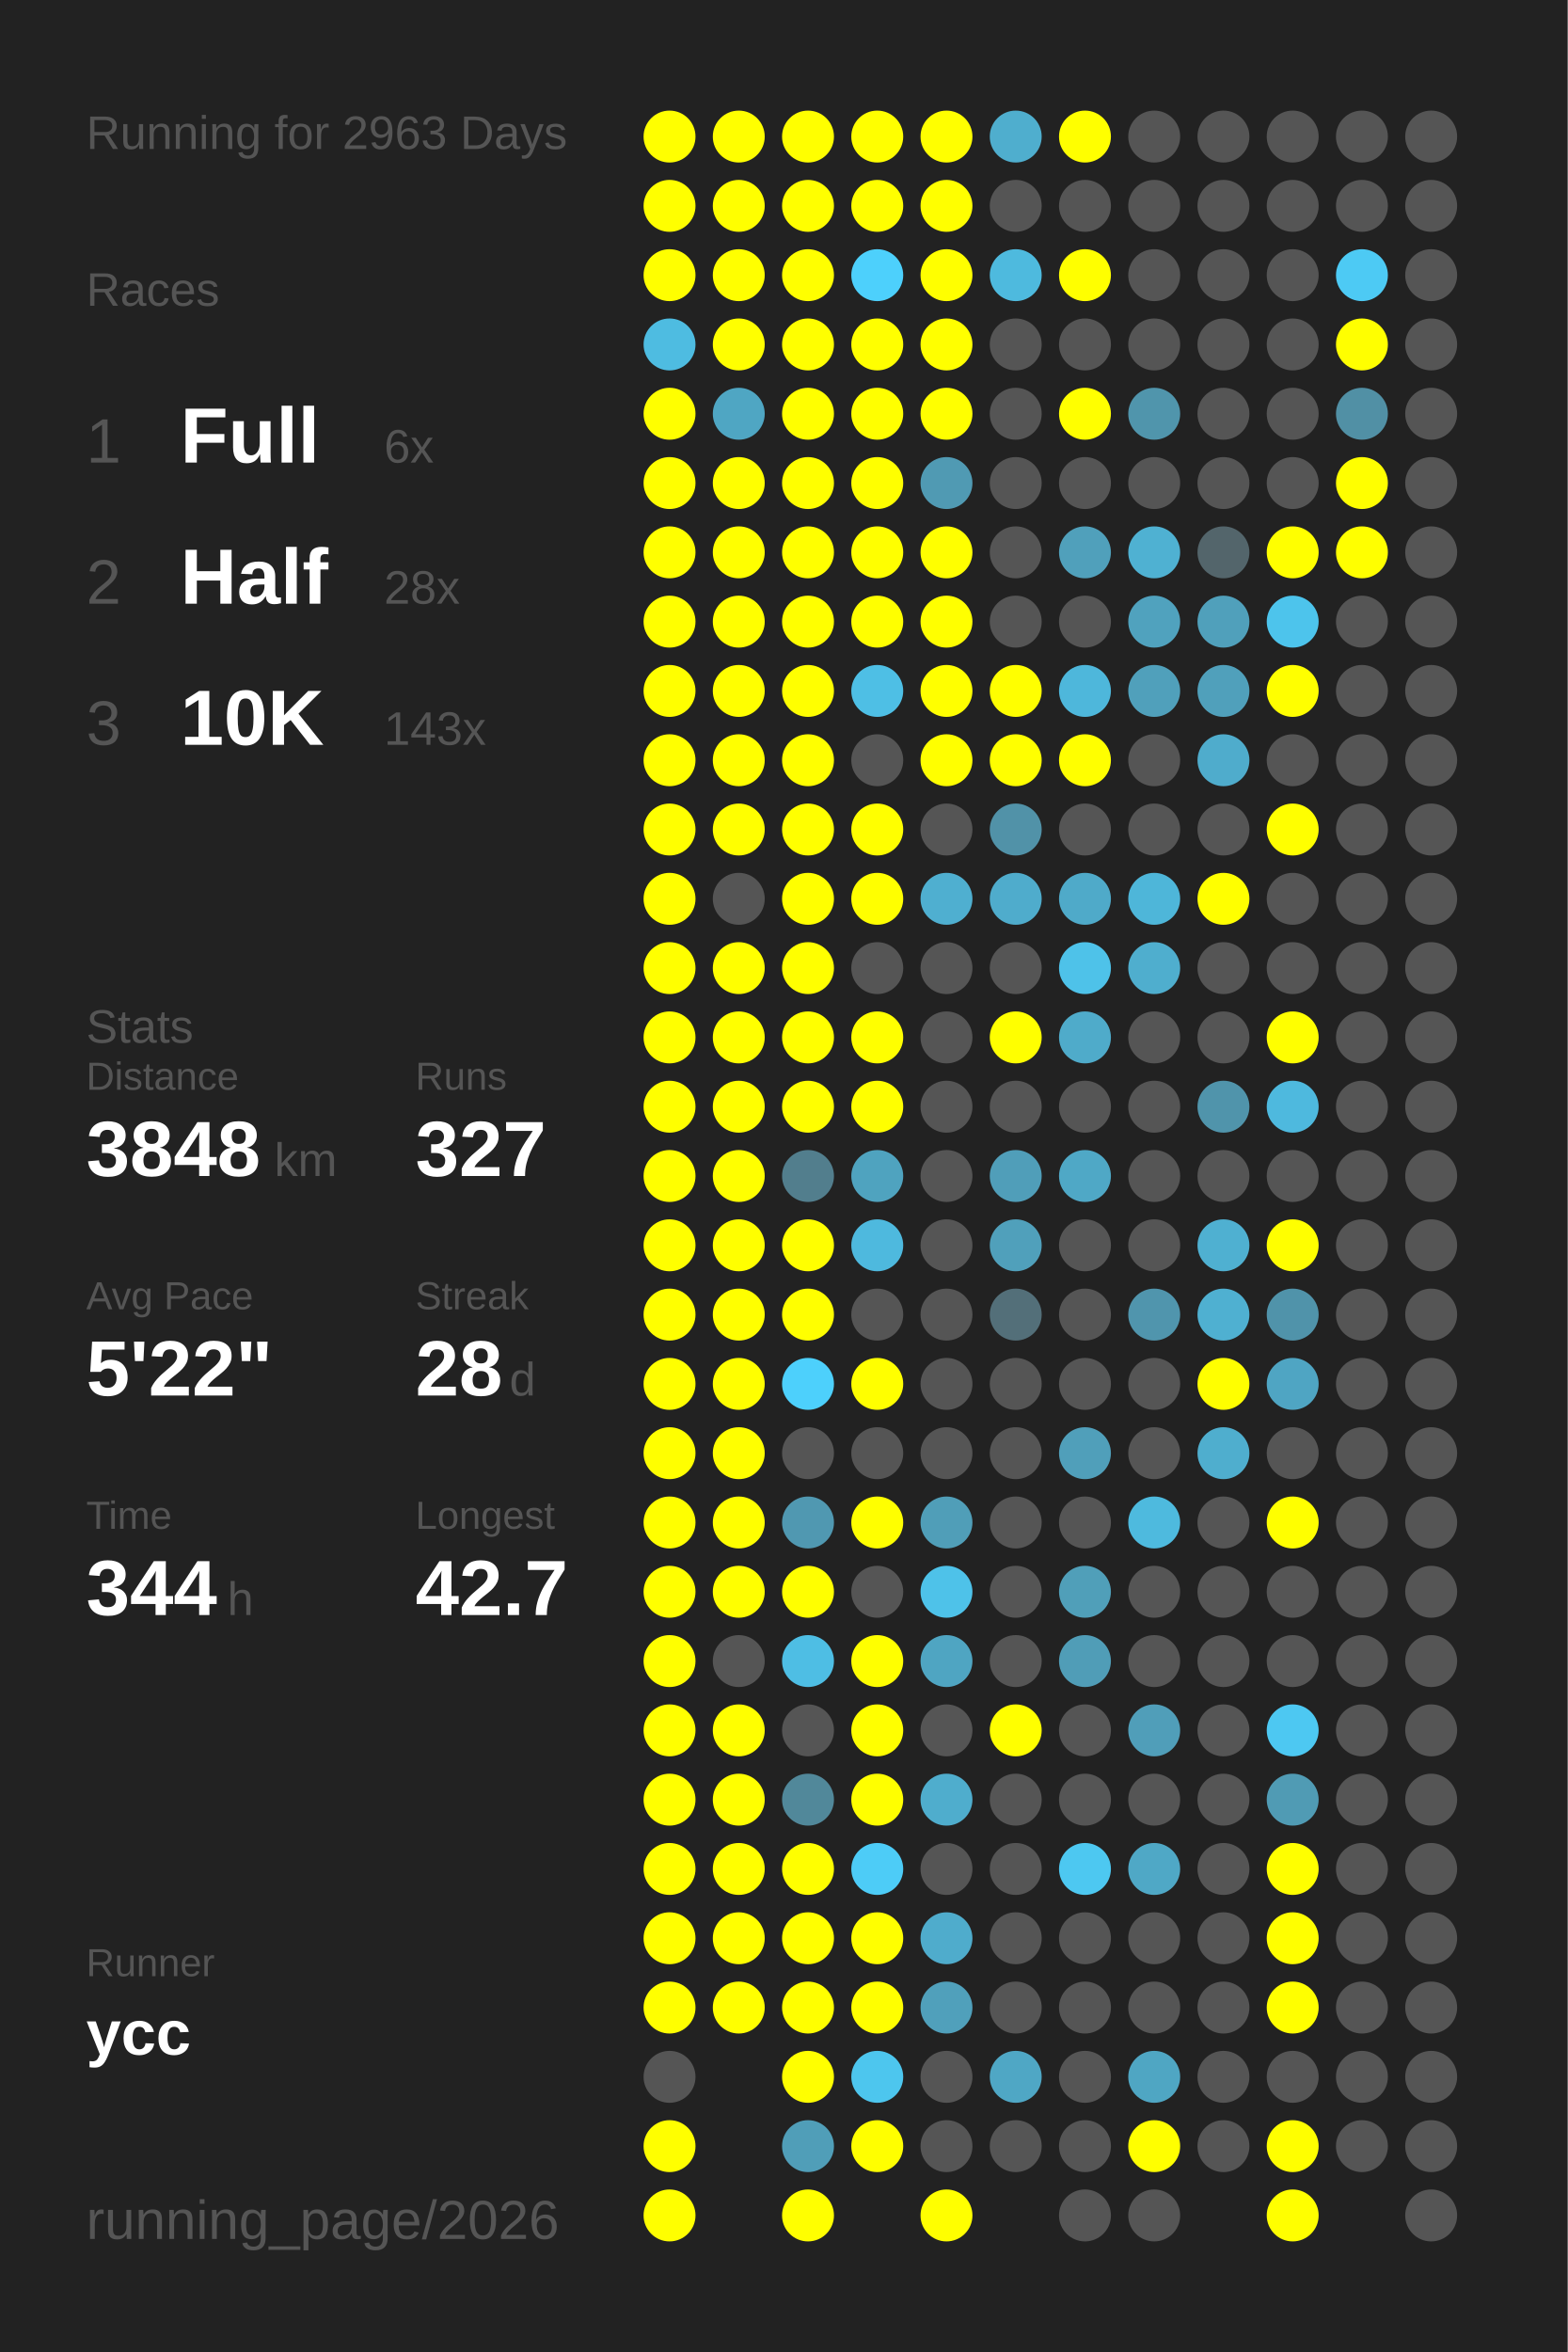
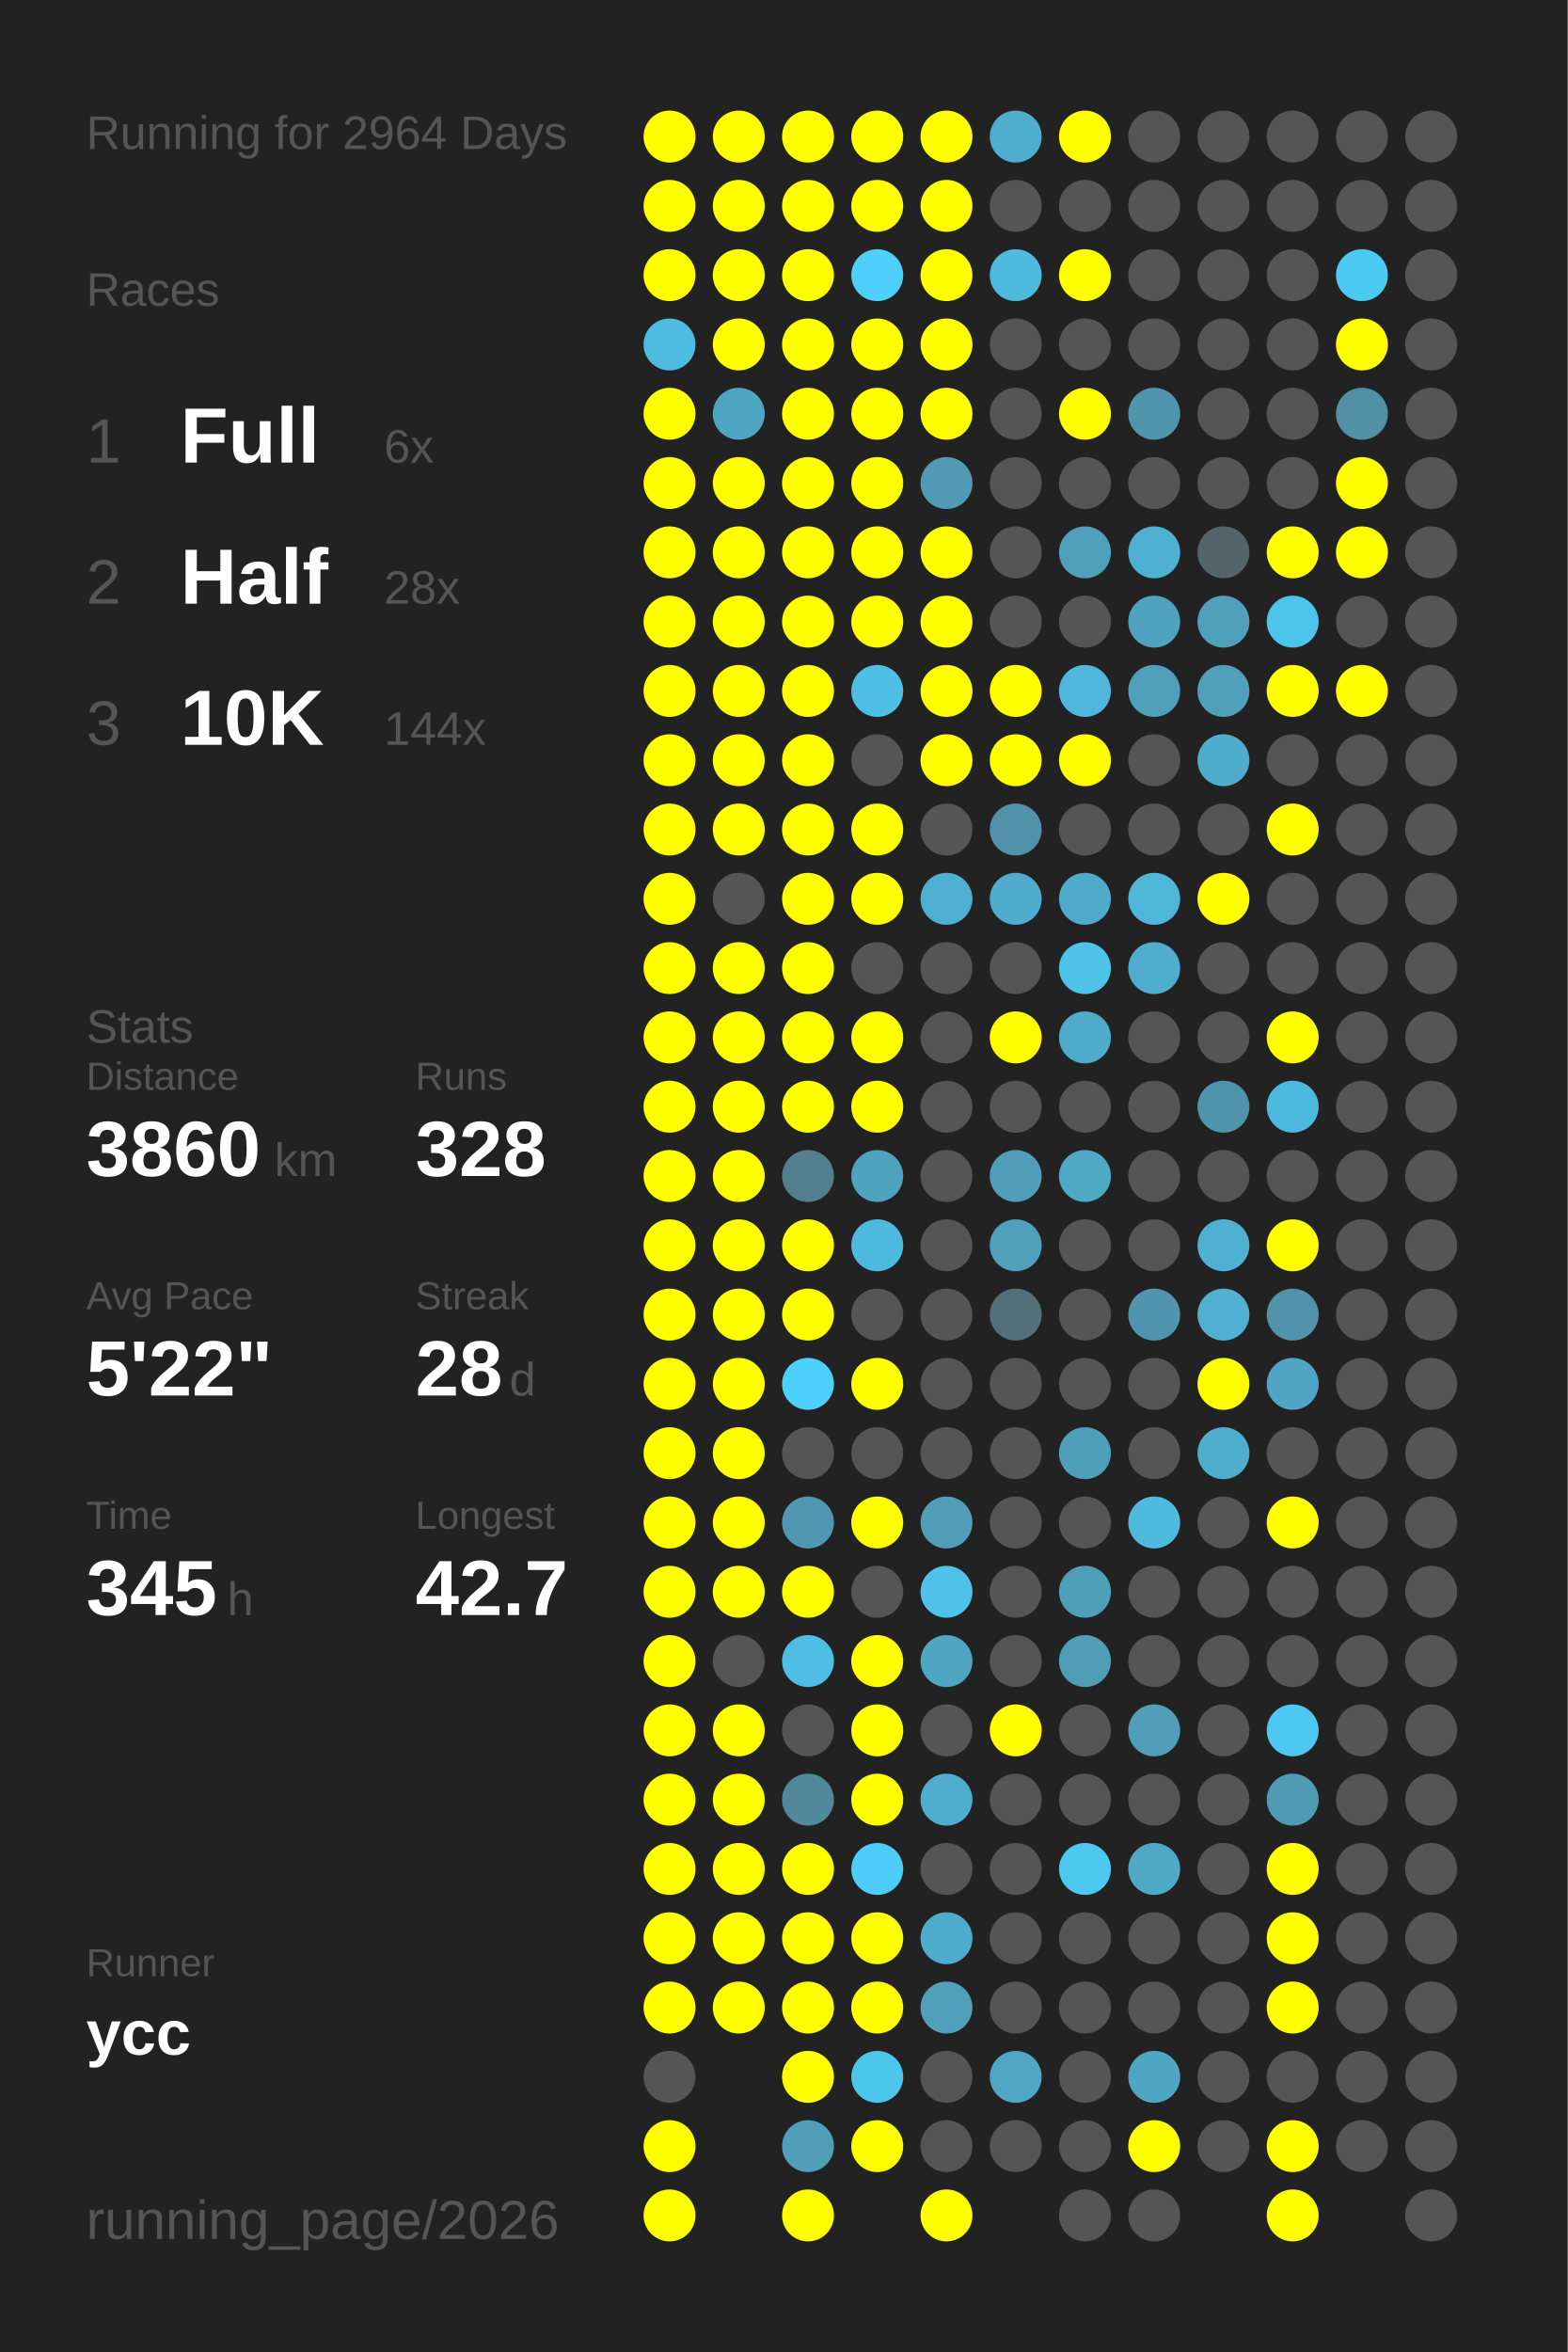
<svg xmlns="http://www.w3.org/2000/svg" baseProfile="full" height="300mm" version="1.1" viewBox="0,0,200,300" width="200mm">
  <defs />
  <rect fill="#222222" height="300" width="200" x="0" y="0" />
-   <text fill="#555555" style="font-size:6px; font-family:Arial;" x="11" y="19">Running for 2963 Days</text>
+   <text fill="#555555" style="font-size:6px; font-family:Arial;" x="11" y="19">Running for 2964 Days</text>
  <text fill="#555555" style="font-size:6px; font-family:Arial;" x="11" y="39">Races</text>
  <text fill="#555555" style="font-size:8px; font-family:Arial;" x="11" y="59">1</text>
  <text fill="#FFFFFF" style="font-size:10px; font-family:Arial; font-weight:bold;" x="23" y="59">Full</text>
  <text fill="#555555" style="font-size:6px; font-family:Arial;" x="49" y="59">6x</text>
  <text fill="#555555" style="font-size:8px; font-family:Arial;" x="11" y="77">2</text>
  <text fill="#FFFFFF" style="font-size:10px; font-family:Arial; font-weight:bold;" x="23" y="77">Half</text>
  <text fill="#555555" style="font-size:6px; font-family:Arial;" x="49" y="77">28x</text>
  <text fill="#555555" style="font-size:8px; font-family:Arial;" x="11" y="95">3</text>
  <text fill="#FFFFFF" style="font-size:10px; font-family:Arial; font-weight:bold;" x="23" y="95">10K</text>
-   <text fill="#555555" style="font-size:6px; font-family:Arial;" x="49" y="95">143x</text>
+   <text fill="#555555" style="font-size:6px; font-family:Arial;" x="49" y="95">144x</text>
  <text fill="#555555" style="font-size:6px; font-family:Arial;" x="11" y="133">Stats</text>
  <text fill="#555555" style="font-size:5px; font-family:Arial;" x="11" y="139">Distance</text>
-   <text fill="#FFFFFF" style="font-size:10px; font-family:Arial; font-weight:bold;" x="11" y="150">3848</text>
+   <text fill="#FFFFFF" style="font-size:10px; font-family:Arial; font-weight:bold;" x="11" y="150">3860</text>
  <text fill="#555555" style="font-size:6px; font-family:Arial;" x="35" y="150">km</text>
  <text fill="#555555" style="font-size:5px; font-family:Arial;" x="53" y="139">Runs</text>
-   <text fill="#FFFFFF" style="font-size:10px; font-family:Arial; font-weight:bold;" x="53" y="150">327</text>
+   <text fill="#FFFFFF" style="font-size:10px; font-family:Arial; font-weight:bold;" x="53" y="150">328</text>
  <text fill="#555555" style="font-size:5px; font-family:Arial;" x="11" y="167">Avg Pace</text>
  <text fill="#FFFFFF" style="font-size:10px; font-family:Arial; font-weight:bold;" x="11" y="178">5'22"</text>
  <text fill="#555555" style="font-size:5px; font-family:Arial;" x="53" y="167">Streak</text>
  <text fill="#FFFFFF" style="font-size:10px; font-family:Arial; font-weight:bold;" x="53" y="178">28</text>
  <text fill="#555555" style="font-size:6px; font-family:Arial;" x="65" y="178">d</text>
  <text fill="#555555" style="font-size:5px; font-family:Arial;" x="11" y="195">Time</text>
-   <text fill="#FFFFFF" style="font-size:10px; font-family:Arial; font-weight:bold;" x="11" y="206">344</text>
+   <text fill="#FFFFFF" style="font-size:10px; font-family:Arial; font-weight:bold;" x="11" y="206">345</text>
  <text fill="#555555" style="font-size:6px; font-family:Arial;" x="29" y="206">h</text>
  <text fill="#555555" style="font-size:5px; font-family:Arial;" x="53" y="195">Longest</text>
  <text fill="#FFFFFF" style="font-size:10px; font-family:Arial; font-weight:bold;" x="53" y="206">42.7</text>
  <text fill="#555555" style="font-size:5px; font-family:Arial;" x="11" y="252.065">Runner</text>
  <text fill="#FFFFFF" style="font-size:8px; font-family:Arial; font-weight:bold;" x="11" y="262.065">ycc</text>
  <text fill="#555555" style="font-size:7px; font-family:Arial;" x="11" y="285.581">running_page/2026</text>
  <circle cx="85.417" cy="17.419" fill="#FFFF00" r="3.312" />
  <circle cx="85.417" cy="26.258" fill="#FFFF00" r="3.312" />
  <circle cx="85.417" cy="35.097" fill="#FFFF00" r="3.312" />
  <circle cx="85.417" cy="43.935" fill="#4ebce1" r="3.312" />
  <circle cx="85.417" cy="52.774" fill="#FFFF00" r="3.312" />
  <circle cx="85.417" cy="61.613" fill="#FFFF00" r="3.312" />
  <circle cx="85.417" cy="70.452" fill="#FFFF00" r="3.312" />
  <circle cx="85.417" cy="79.29" fill="#FFFF00" r="3.312" />
  <circle cx="85.417" cy="88.129" fill="#FFFF00" r="3.312" />
  <circle cx="85.417" cy="96.968" fill="#FFFF00" r="3.312" />
  <circle cx="85.417" cy="105.806" fill="#FFFF00" r="3.312" />
  <circle cx="85.417" cy="114.645" fill="#FFFF00" r="3.312" />
  <circle cx="85.417" cy="123.484" fill="#FFFF00" r="3.312" />
  <circle cx="85.417" cy="132.323" fill="#FFFF00" r="3.312" />
  <circle cx="85.417" cy="141.161" fill="#FFFF00" r="3.312" />
  <circle cx="85.417" cy="150" fill="#FFFF00" r="3.312" />
  <circle cx="85.417" cy="158.839" fill="#FFFF00" r="3.312" />
  <circle cx="85.417" cy="167.677" fill="#FFFF00" r="3.312" />
  <circle cx="85.417" cy="176.516" fill="#FFFF00" r="3.312" />
  <circle cx="85.417" cy="185.355" fill="#FFFF00" r="3.312" />
  <circle cx="85.417" cy="194.194" fill="#FFFF00" r="3.312" />
  <circle cx="85.417" cy="203.032" fill="#FFFF00" r="3.312" />
  <circle cx="85.417" cy="211.871" fill="#FFFF00" r="3.312" />
  <circle cx="85.417" cy="220.71" fill="#FFFF00" r="3.312" />
  <circle cx="85.417" cy="229.548" fill="#FFFF00" r="3.312" />
  <circle cx="85.417" cy="238.387" fill="#FFFF00" r="3.312" />
  <circle cx="85.417" cy="247.226" fill="#FFFF00" r="3.312" />
  <circle cx="85.417" cy="256.065" fill="#FFFF00" r="3.312" />
  <circle cx="85.417" cy="264.903" fill="#555555" r="3.312" />
  <circle cx="85.417" cy="273.742" fill="#FFFF00" r="3.312" />
  <circle cx="85.417" cy="282.581" fill="#FFFF00" r="3.312" />
  <circle cx="94.25" cy="17.419" fill="#FFFF00" r="3.312" />
  <circle cx="94.25" cy="26.258" fill="#FFFF00" r="3.312" />
  <circle cx="94.25" cy="35.097" fill="#FFFF00" r="3.312" />
  <circle cx="94.25" cy="43.935" fill="#FFFF00" r="3.312" />
  <circle cx="94.25" cy="52.774" fill="#4fa6c3" r="3.312" />
  <circle cx="94.25" cy="61.613" fill="#FFFF00" r="3.312" />
  <circle cx="94.25" cy="70.452" fill="#FFFF00" r="3.312" />
  <circle cx="94.25" cy="79.29" fill="#FFFF00" r="3.312" />
  <circle cx="94.25" cy="88.129" fill="#FFFF00" r="3.312" />
  <circle cx="94.25" cy="96.968" fill="#FFFF00" r="3.312" />
  <circle cx="94.25" cy="105.806" fill="#FFFF00" r="3.312" />
  <circle cx="94.25" cy="114.645" fill="#555555" r="3.312" />
  <circle cx="94.25" cy="123.484" fill="#FFFF00" r="3.312" />
  <circle cx="94.25" cy="132.323" fill="#FFFF00" r="3.312" />
  <circle cx="94.25" cy="141.161" fill="#FFFF00" r="3.312" />
  <circle cx="94.25" cy="150" fill="#FFFF00" r="3.312" />
  <circle cx="94.25" cy="158.839" fill="#FFFF00" r="3.312" />
  <circle cx="94.25" cy="167.677" fill="#FFFF00" r="3.312" />
  <circle cx="94.25" cy="176.516" fill="#FFFF00" r="3.312" />
  <circle cx="94.25" cy="185.355" fill="#FFFF00" r="3.312" />
  <circle cx="94.25" cy="194.194" fill="#FFFF00" r="3.312" />
  <circle cx="94.25" cy="203.032" fill="#FFFF00" r="3.312" />
  <circle cx="94.25" cy="211.871" fill="#555555" r="3.312" />
  <circle cx="94.25" cy="220.71" fill="#FFFF00" r="3.312" />
  <circle cx="94.25" cy="229.548" fill="#FFFF00" r="3.312" />
  <circle cx="94.25" cy="238.387" fill="#FFFF00" r="3.312" />
  <circle cx="94.25" cy="247.226" fill="#FFFF00" r="3.312" />
  <circle cx="94.25" cy="256.065" fill="#FFFF00" r="3.312" />
  <circle cx="103.083" cy="17.419" fill="#FFFF00" r="3.312" />
  <circle cx="103.083" cy="26.258" fill="#FFFF00" r="3.312" />
  <circle cx="103.083" cy="35.097" fill="#FFFF00" r="3.312" />
  <circle cx="103.083" cy="43.935" fill="#FFFF00" r="3.312" />
  <circle cx="103.083" cy="52.774" fill="#FFFF00" r="3.312" />
  <circle cx="103.083" cy="61.613" fill="#FFFF00" r="3.312" />
  <circle cx="103.083" cy="70.452" fill="#FFFF00" r="3.312" />
  <circle cx="103.083" cy="79.29" fill="#FFFF00" r="3.312" />
  <circle cx="103.083" cy="88.129" fill="#FFFF00" r="3.312" />
  <circle cx="103.083" cy="96.968" fill="#FFFF00" r="3.312" />
  <circle cx="103.083" cy="105.806" fill="#FFFF00" r="3.312" />
  <circle cx="103.083" cy="114.645" fill="#FFFF00" r="3.312" />
  <circle cx="103.083" cy="123.484" fill="#FFFF00" r="3.312" />
  <circle cx="103.083" cy="132.323" fill="#FFFF00" r="3.312" />
  <circle cx="103.083" cy="141.161" fill="#FFFF00" r="3.312" />
  <circle cx="103.083" cy="150" fill="#527e8d" r="3.312" />
  <circle cx="103.083" cy="158.839" fill="#FFFF00" r="3.312" />
  <circle cx="103.083" cy="167.677" fill="#FFFF00" r="3.312" />
  <circle cx="103.083" cy="176.516" fill="#4dd0fc" r="3.312" />
  <circle cx="103.083" cy="185.355" fill="#555555" r="3.312" />
  <circle cx="103.083" cy="194.194" fill="#5098b1" r="3.312" />
  <circle cx="103.083" cy="203.032" fill="#FFFF00" r="3.312" />
  <circle cx="103.083" cy="211.871" fill="#4ebee4" r="3.312" />
  <circle cx="103.083" cy="220.71" fill="#555555" r="3.312" />
  <circle cx="103.083" cy="229.548" fill="#51889a" r="3.312" />
  <circle cx="103.083" cy="238.387" fill="#FFFF00" r="3.312" />
  <circle cx="103.083" cy="247.226" fill="#FFFF00" r="3.312" />
  <circle cx="103.083" cy="256.065" fill="#FFFF00" r="3.312" />
  <circle cx="103.083" cy="264.903" fill="#FFFF00" r="3.312" />
  <circle cx="103.083" cy="273.742" fill="#509eb8" r="3.312" />
  <circle cx="103.083" cy="282.581" fill="#FFFF00" r="3.312" />
  <circle cx="111.917" cy="17.419" fill="#FFFF00" r="3.312" />
  <circle cx="111.917" cy="26.258" fill="#FFFF00" r="3.312" />
  <circle cx="111.917" cy="35.097" fill="#4dd0fc" r="3.312" />
  <circle cx="111.917" cy="43.935" fill="#FFFF00" r="3.312" />
  <circle cx="111.917" cy="52.774" fill="#FFFF00" r="3.312" />
  <circle cx="111.917" cy="61.613" fill="#FFFF00" r="3.312" />
  <circle cx="111.917" cy="70.452" fill="#FFFF00" r="3.312" />
  <circle cx="111.917" cy="79.29" fill="#FFFF00" r="3.312" />
  <circle cx="111.917" cy="88.129" fill="#4ebfe5" r="3.312" />
  <circle cx="111.917" cy="96.968" fill="#555555" r="3.312" />
  <circle cx="111.917" cy="105.806" fill="#FFFF00" r="3.312" />
  <circle cx="111.917" cy="114.645" fill="#FFFF00" r="3.312" />
  <circle cx="111.917" cy="123.484" fill="#555555" r="3.312" />
  <circle cx="111.917" cy="132.323" fill="#FFFF00" r="3.312" />
  <circle cx="111.917" cy="141.161" fill="#FFFF00" r="3.312" />
  <circle cx="111.917" cy="150" fill="#4fa3bf" r="3.312" />
  <circle cx="111.917" cy="158.839" fill="#4eb9de" r="3.312" />
  <circle cx="111.917" cy="167.677" fill="#555555" r="3.312" />
  <circle cx="111.917" cy="176.516" fill="#FFFF00" r="3.312" />
  <circle cx="111.917" cy="185.355" fill="#555555" r="3.312" />
  <circle cx="111.917" cy="194.194" fill="#FFFF00" r="3.312" />
  <circle cx="111.917" cy="203.032" fill="#555555" r="3.312" />
  <circle cx="111.917" cy="211.871" fill="#FFFF00" r="3.312" />
  <circle cx="111.917" cy="220.71" fill="#FFFF00" r="3.312" />
  <circle cx="111.917" cy="229.548" fill="#FFFF00" r="3.312" />
  <circle cx="111.917" cy="238.387" fill="#4dccf7" r="3.312" />
  <circle cx="111.917" cy="247.226" fill="#FFFF00" r="3.312" />
  <circle cx="111.917" cy="256.065" fill="#FFFF00" r="3.312" />
  <circle cx="111.917" cy="264.903" fill="#4dc6ee" r="3.312" />
  <circle cx="111.917" cy="273.742" fill="#FFFF00" r="3.312" />
  <circle cx="120.75" cy="17.419" fill="#FFFF00" r="3.312" />
  <circle cx="120.75" cy="26.258" fill="#FFFF00" r="3.312" />
  <circle cx="120.75" cy="35.097" fill="#FFFF00" r="3.312" />
  <circle cx="120.75" cy="43.935" fill="#FFFF00" r="3.312" />
  <circle cx="120.75" cy="52.774" fill="#FFFF00" r="3.312" />
  <circle cx="120.75" cy="61.613" fill="#509ab3" r="3.312" />
  <circle cx="120.75" cy="70.452" fill="#FFFF00" r="3.312" />
  <circle cx="120.75" cy="79.29" fill="#FFFF00" r="3.312" />
  <circle cx="120.75" cy="88.129" fill="#FFFF00" r="3.312" />
  <circle cx="120.75" cy="96.968" fill="#FFFF00" r="3.312" />
  <circle cx="120.75" cy="105.806" fill="#555555" r="3.312" />
  <circle cx="120.75" cy="114.645" fill="#4fafd0" r="3.312" />
  <circle cx="120.75" cy="123.484" fill="#555555" r="3.312" />
  <circle cx="120.75" cy="132.323" fill="#555555" r="3.312" />
  <circle cx="120.75" cy="141.161" fill="#555555" r="3.312" />
  <circle cx="120.75" cy="150" fill="#555555" r="3.312" />
  <circle cx="120.75" cy="158.839" fill="#555555" r="3.312" />
  <circle cx="120.75" cy="167.677" fill="#555555" r="3.312" />
  <circle cx="120.75" cy="176.516" fill="#555555" r="3.312" />
  <circle cx="120.75" cy="185.355" fill="#555555" r="3.312" />
  <circle cx="120.75" cy="194.194" fill="#509eb8" r="3.312" />
  <circle cx="120.75" cy="203.032" fill="#4ec2e9" r="3.312" />
  <circle cx="120.75" cy="211.871" fill="#4fa5c2" r="3.312" />
  <circle cx="120.75" cy="220.71" fill="#555555" r="3.312" />
  <circle cx="120.75" cy="229.548" fill="#4fadcd" r="3.312" />
  <circle cx="120.75" cy="238.387" fill="#555555" r="3.312" />
  <circle cx="120.75" cy="247.226" fill="#4faccc" r="3.312" />
  <circle cx="120.75" cy="256.065" fill="#50a0bb" r="3.312" />
  <circle cx="120.75" cy="264.903" fill="#555555" r="3.312" />
  <circle cx="120.75" cy="273.742" fill="#555555" r="3.312" />
  <circle cx="120.75" cy="282.581" fill="#FFFF00" r="3.312" />
  <circle cx="129.583" cy="17.419" fill="#4faece" r="3.312" />
  <circle cx="129.583" cy="26.258" fill="#555555" r="3.312" />
  <circle cx="129.583" cy="35.097" fill="#4ebade" r="3.312" />
  <circle cx="129.583" cy="43.935" fill="#555555" r="3.312" />
  <circle cx="129.583" cy="52.774" fill="#555555" r="3.312" />
  <circle cx="129.583" cy="61.613" fill="#555555" r="3.312" />
  <circle cx="129.583" cy="70.452" fill="#555555" r="3.312" />
  <circle cx="129.583" cy="79.29" fill="#555555" r="3.312" />
  <circle cx="129.583" cy="88.129" fill="#FFFF00" r="3.312" />
  <circle cx="129.583" cy="96.968" fill="#FFFF00" r="3.312" />
  <circle cx="129.583" cy="105.806" fill="#5192a8" r="3.312" />
  <circle cx="129.583" cy="114.645" fill="#4faccc" r="3.312" />
  <circle cx="129.583" cy="123.484" fill="#555555" r="3.312" />
  <circle cx="129.583" cy="132.323" fill="#FFFF00" r="3.312" />
  <circle cx="129.583" cy="141.161" fill="#555555" r="3.312" />
  <circle cx="129.583" cy="150" fill="#509eb9" r="3.312" />
  <circle cx="129.583" cy="158.839" fill="#50a0bb" r="3.312" />
  <circle cx="129.583" cy="167.677" fill="#536f79" r="3.312" />
  <circle cx="129.583" cy="176.516" fill="#555555" r="3.312" />
  <circle cx="129.583" cy="185.355" fill="#555555" r="3.312" />
  <circle cx="129.583" cy="194.194" fill="#555555" r="3.312" />
  <circle cx="129.583" cy="203.032" fill="#555555" r="3.312" />
  <circle cx="129.583" cy="211.871" fill="#555555" r="3.312" />
  <circle cx="129.583" cy="220.71" fill="#FFFF00" r="3.312" />
  <circle cx="129.583" cy="229.548" fill="#555555" r="3.312" />
  <circle cx="129.583" cy="238.387" fill="#555555" r="3.312" />
  <circle cx="129.583" cy="247.226" fill="#555555" r="3.312" />
  <circle cx="129.583" cy="256.065" fill="#555555" r="3.312" />
  <circle cx="129.583" cy="264.903" fill="#4fa7c5" r="3.312" />
  <circle cx="129.583" cy="273.742" fill="#555555" r="3.312" />
  <circle cx="138.417" cy="17.419" fill="#FFFF00" r="3.312" />
  <circle cx="138.417" cy="26.258" fill="#555555" r="3.312" />
  <circle cx="138.417" cy="35.097" fill="#FFFF00" r="3.312" />
  <circle cx="138.417" cy="43.935" fill="#555555" r="3.312" />
  <circle cx="138.417" cy="52.774" fill="#FFFF00" r="3.312" />
  <circle cx="138.417" cy="61.613" fill="#555555" r="3.312" />
  <circle cx="138.417" cy="70.452" fill="#50a0bb" r="3.312" />
  <circle cx="138.417" cy="79.29" fill="#555555" r="3.312" />
  <circle cx="138.417" cy="88.129" fill="#4eb7db" r="3.312" />
  <circle cx="138.417" cy="96.968" fill="#FFFF00" r="3.312" />
  <circle cx="138.417" cy="105.806" fill="#555555" r="3.312" />
  <circle cx="138.417" cy="114.645" fill="#4faac9" r="3.312" />
  <circle cx="138.417" cy="123.484" fill="#4ec2e9" r="3.312" />
  <circle cx="138.417" cy="132.323" fill="#4fabca" r="3.312" />
  <circle cx="138.417" cy="141.161" fill="#555555" r="3.312" />
  <circle cx="138.417" cy="150" fill="#4fa8c6" r="3.312" />
  <circle cx="138.417" cy="158.839" fill="#555555" r="3.312" />
  <circle cx="138.417" cy="167.677" fill="#555555" r="3.312" />
  <circle cx="138.417" cy="176.516" fill="#555555" r="3.312" />
  <circle cx="138.417" cy="185.355" fill="#509fba" r="3.312" />
  <circle cx="138.417" cy="194.194" fill="#555555" r="3.312" />
  <circle cx="138.417" cy="203.032" fill="#509fb9" r="3.312" />
  <circle cx="138.417" cy="211.871" fill="#509db7" r="3.312" />
  <circle cx="138.417" cy="220.71" fill="#555555" r="3.312" />
  <circle cx="138.417" cy="229.548" fill="#555555" r="3.312" />
  <circle cx="138.417" cy="238.387" fill="#4dc8f1" r="3.312" />
  <circle cx="138.417" cy="247.226" fill="#555555" r="3.312" />
  <circle cx="138.417" cy="256.065" fill="#555555" r="3.312" />
  <circle cx="138.417" cy="264.903" fill="#555555" r="3.312" />
  <circle cx="138.417" cy="273.742" fill="#555555" r="3.312" />
  <circle cx="138.417" cy="282.581" fill="#555555" r="3.312" />
  <circle cx="147.25" cy="17.419" fill="#555555" r="3.312" />
  <circle cx="147.25" cy="26.258" fill="#555555" r="3.312" />
  <circle cx="147.25" cy="35.097" fill="#555555" r="3.312" />
  <circle cx="147.25" cy="43.935" fill="#555555" r="3.312" />
  <circle cx="147.25" cy="52.774" fill="#5095ac" r="3.312" />
  <circle cx="147.25" cy="61.613" fill="#555555" r="3.312" />
  <circle cx="147.25" cy="70.452" fill="#4fb1d2" r="3.312" />
  <circle cx="147.25" cy="79.29" fill="#50a2be" r="3.312" />
  <circle cx="147.25" cy="88.129" fill="#50a0bb" r="3.312" />
  <circle cx="147.25" cy="96.968" fill="#555555" r="3.312" />
  <circle cx="147.25" cy="105.806" fill="#555555" r="3.312" />
  <circle cx="147.25" cy="114.645" fill="#4eb6d9" r="3.312" />
  <circle cx="147.25" cy="123.484" fill="#4faece" r="3.312" />
  <circle cx="147.25" cy="132.323" fill="#555555" r="3.312" />
  <circle cx="147.25" cy="141.161" fill="#555555" r="3.312" />
  <circle cx="147.25" cy="150" fill="#555555" r="3.312" />
  <circle cx="147.25" cy="158.839" fill="#555555" r="3.312" />
  <circle cx="147.25" cy="167.677" fill="#5095ad" r="3.312" />
  <circle cx="147.25" cy="176.516" fill="#555555" r="3.312" />
  <circle cx="147.25" cy="185.355" fill="#555555" r="3.312" />
  <circle cx="147.25" cy="194.194" fill="#4ebade" r="3.312" />
  <circle cx="147.25" cy="203.032" fill="#555555" r="3.312" />
  <circle cx="147.25" cy="211.871" fill="#555555" r="3.312" />
  <circle cx="147.25" cy="220.71" fill="#509eb9" r="3.312" />
  <circle cx="147.25" cy="229.548" fill="#555555" r="3.312" />
  <circle cx="147.25" cy="238.387" fill="#4fa8c6" r="3.312" />
  <circle cx="147.25" cy="247.226" fill="#555555" r="3.312" />
  <circle cx="147.25" cy="256.065" fill="#555555" r="3.312" />
  <circle cx="147.25" cy="264.903" fill="#4fa6c3" r="3.312" />
  <circle cx="147.25" cy="273.742" fill="#FFFF00" r="3.312" />
  <circle cx="147.25" cy="282.581" fill="#555555" r="3.312" />
  <circle cx="156.083" cy="17.419" fill="#555555" r="3.312" />
  <circle cx="156.083" cy="26.258" fill="#555555" r="3.312" />
  <circle cx="156.083" cy="35.097" fill="#555555" r="3.312" />
  <circle cx="156.083" cy="43.935" fill="#555555" r="3.312" />
  <circle cx="156.083" cy="52.774" fill="#555555" r="3.312" />
  <circle cx="156.083" cy="61.613" fill="#555555" r="3.312" />
  <circle cx="156.083" cy="70.452" fill="#53656b" r="3.312" />
  <circle cx="156.083" cy="79.29" fill="#50a0bb" r="3.312" />
  <circle cx="156.083" cy="88.129" fill="#50a0bb" r="3.312" />
  <circle cx="156.083" cy="96.968" fill="#4faccc" r="3.312" />
  <circle cx="156.083" cy="105.806" fill="#555555" r="3.312" />
  <circle cx="156.083" cy="114.645" fill="#FFFF00" r="3.312" />
  <circle cx="156.083" cy="123.484" fill="#555555" r="3.312" />
  <circle cx="156.083" cy="132.323" fill="#555555" r="3.312" />
  <circle cx="156.083" cy="141.161" fill="#5094ab" r="3.312" />
  <circle cx="156.083" cy="150" fill="#555555" r="3.312" />
  <circle cx="156.083" cy="158.839" fill="#4fb0d1" r="3.312" />
  <circle cx="156.083" cy="167.677" fill="#4fb0d1" r="3.312" />
  <circle cx="156.083" cy="176.516" fill="#FFFF00" r="3.312" />
  <circle cx="156.083" cy="185.355" fill="#4faece" r="3.312" />
  <circle cx="156.083" cy="194.194" fill="#555555" r="3.312" />
  <circle cx="156.083" cy="203.032" fill="#555555" r="3.312" />
  <circle cx="156.083" cy="211.871" fill="#555555" r="3.312" />
  <circle cx="156.083" cy="220.71" fill="#555555" r="3.312" />
  <circle cx="156.083" cy="229.548" fill="#555555" r="3.312" />
  <circle cx="156.083" cy="238.387" fill="#555555" r="3.312" />
  <circle cx="156.083" cy="247.226" fill="#555555" r="3.312" />
  <circle cx="156.083" cy="256.065" fill="#555555" r="3.312" />
  <circle cx="156.083" cy="264.903" fill="#555555" r="3.312" />
  <circle cx="156.083" cy="273.742" fill="#555555" r="3.312" />
  <circle cx="164.917" cy="17.419" fill="#555555" r="3.312" />
  <circle cx="164.917" cy="26.258" fill="#555555" r="3.312" />
  <circle cx="164.917" cy="35.097" fill="#555555" r="3.312" />
  <circle cx="164.917" cy="43.935" fill="#555555" r="3.312" />
  <circle cx="164.917" cy="52.774" fill="#555555" r="3.312" />
  <circle cx="164.917" cy="61.613" fill="#555555" r="3.312" />
  <circle cx="164.917" cy="70.452" fill="#FFFF00" r="3.312" />
  <circle cx="164.917" cy="79.29" fill="#4dc4ec" r="3.312" />
  <circle cx="164.917" cy="88.129" fill="#FFFF00" r="3.312" />
  <circle cx="164.917" cy="96.968" fill="#555555" r="3.312" />
  <circle cx="164.917" cy="105.806" fill="#FFFF00" r="3.312" />
  <circle cx="164.917" cy="114.645" fill="#555555" r="3.312" />
  <circle cx="164.917" cy="123.484" fill="#555555" r="3.312" />
  <circle cx="164.917" cy="132.323" fill="#FFFF00" r="3.312" />
  <circle cx="164.917" cy="141.161" fill="#4eb9de" r="3.312" />
  <circle cx="164.917" cy="150" fill="#555555" r="3.312" />
  <circle cx="164.917" cy="158.839" fill="#FFFF00" r="3.312" />
  <circle cx="164.917" cy="167.677" fill="#5093aa" r="3.312" />
  <circle cx="164.917" cy="176.516" fill="#4fa5c3" r="3.312" />
  <circle cx="164.917" cy="185.355" fill="#555555" r="3.312" />
  <circle cx="164.917" cy="194.194" fill="#FFFF00" r="3.312" />
  <circle cx="164.917" cy="203.032" fill="#555555" r="3.312" />
  <circle cx="164.917" cy="211.871" fill="#555555" r="3.312" />
  <circle cx="164.917" cy="220.71" fill="#4dc8f2" r="3.312" />
  <circle cx="164.917" cy="229.548" fill="#509bb4" r="3.312" />
  <circle cx="164.917" cy="238.387" fill="#FFFF00" r="3.312" />
  <circle cx="164.917" cy="247.226" fill="#FFFF00" r="3.312" />
  <circle cx="164.917" cy="256.065" fill="#FFFF00" r="3.312" />
  <circle cx="164.917" cy="264.903" fill="#555555" r="3.312" />
  <circle cx="164.917" cy="273.742" fill="#FFFF00" r="3.312" />
  <circle cx="164.917" cy="282.581" fill="#FFFF00" r="3.312" />
  <circle cx="173.75" cy="17.419" fill="#555555" r="3.312" />
  <circle cx="173.75" cy="26.258" fill="#555555" r="3.312" />
  <circle cx="173.75" cy="35.097" fill="#4dcaf4" r="3.312" />
  <circle cx="173.75" cy="43.935" fill="#FFFF00" r="3.312" />
  <circle cx="173.75" cy="52.774" fill="#5190a5" r="3.312" />
  <circle cx="173.75" cy="61.613" fill="#FFFF00" r="3.312" />
  <circle cx="173.75" cy="70.452" fill="#FFFF00" r="3.312" />
  <circle cx="173.75" cy="79.29" fill="#555555" r="3.312" />
-   <circle cx="173.75" cy="88.129" fill="#555555" r="3.312" />
+   <circle cx="173.75" cy="88.129" fill="#FFFF00" r="3.312" />
  <circle cx="173.75" cy="96.968" fill="#555555" r="3.312" />
  <circle cx="173.75" cy="105.806" fill="#555555" r="3.312" />
  <circle cx="173.75" cy="114.645" fill="#555555" r="3.312" />
  <circle cx="173.75" cy="123.484" fill="#555555" r="3.312" />
  <circle cx="173.75" cy="132.323" fill="#555555" r="3.312" />
  <circle cx="173.75" cy="141.161" fill="#555555" r="3.312" />
  <circle cx="173.75" cy="150" fill="#555555" r="3.312" />
  <circle cx="173.75" cy="158.839" fill="#555555" r="3.312" />
  <circle cx="173.75" cy="167.677" fill="#555555" r="3.312" />
  <circle cx="173.75" cy="176.516" fill="#555555" r="3.312" />
  <circle cx="173.75" cy="185.355" fill="#555555" r="3.312" />
  <circle cx="173.75" cy="194.194" fill="#555555" r="3.312" />
  <circle cx="173.75" cy="203.032" fill="#555555" r="3.312" />
  <circle cx="173.75" cy="211.871" fill="#555555" r="3.312" />
  <circle cx="173.75" cy="220.71" fill="#555555" r="3.312" />
  <circle cx="173.75" cy="229.548" fill="#555555" r="3.312" />
  <circle cx="173.75" cy="238.387" fill="#555555" r="3.312" />
  <circle cx="173.75" cy="247.226" fill="#555555" r="3.312" />
  <circle cx="173.75" cy="256.065" fill="#555555" r="3.312" />
  <circle cx="173.75" cy="264.903" fill="#555555" r="3.312" />
  <circle cx="173.75" cy="273.742" fill="#555555" r="3.312" />
  <circle cx="182.583" cy="17.419" fill="#555555" r="3.312" />
  <circle cx="182.583" cy="26.258" fill="#555555" r="3.312" />
  <circle cx="182.583" cy="35.097" fill="#555555" r="3.312" />
  <circle cx="182.583" cy="43.935" fill="#555555" r="3.312" />
  <circle cx="182.583" cy="52.774" fill="#555555" r="3.312" />
  <circle cx="182.583" cy="61.613" fill="#555555" r="3.312" />
  <circle cx="182.583" cy="70.452" fill="#555555" r="3.312" />
  <circle cx="182.583" cy="79.29" fill="#555555" r="3.312" />
  <circle cx="182.583" cy="88.129" fill="#555555" r="3.312" />
  <circle cx="182.583" cy="96.968" fill="#555555" r="3.312" />
  <circle cx="182.583" cy="105.806" fill="#555555" r="3.312" />
  <circle cx="182.583" cy="114.645" fill="#555555" r="3.312" />
  <circle cx="182.583" cy="123.484" fill="#555555" r="3.312" />
  <circle cx="182.583" cy="132.323" fill="#555555" r="3.312" />
  <circle cx="182.583" cy="141.161" fill="#555555" r="3.312" />
  <circle cx="182.583" cy="150" fill="#555555" r="3.312" />
  <circle cx="182.583" cy="158.839" fill="#555555" r="3.312" />
  <circle cx="182.583" cy="167.677" fill="#555555" r="3.312" />
  <circle cx="182.583" cy="176.516" fill="#555555" r="3.312" />
  <circle cx="182.583" cy="185.355" fill="#555555" r="3.312" />
  <circle cx="182.583" cy="194.194" fill="#555555" r="3.312" />
  <circle cx="182.583" cy="203.032" fill="#555555" r="3.312" />
  <circle cx="182.583" cy="211.871" fill="#555555" r="3.312" />
  <circle cx="182.583" cy="220.71" fill="#555555" r="3.312" />
  <circle cx="182.583" cy="229.548" fill="#555555" r="3.312" />
  <circle cx="182.583" cy="238.387" fill="#555555" r="3.312" />
  <circle cx="182.583" cy="247.226" fill="#555555" r="3.312" />
  <circle cx="182.583" cy="256.065" fill="#555555" r="3.312" />
  <circle cx="182.583" cy="264.903" fill="#555555" r="3.312" />
  <circle cx="182.583" cy="273.742" fill="#555555" r="3.312" />
  <circle cx="182.583" cy="282.581" fill="#555555" r="3.312" />
</svg>
